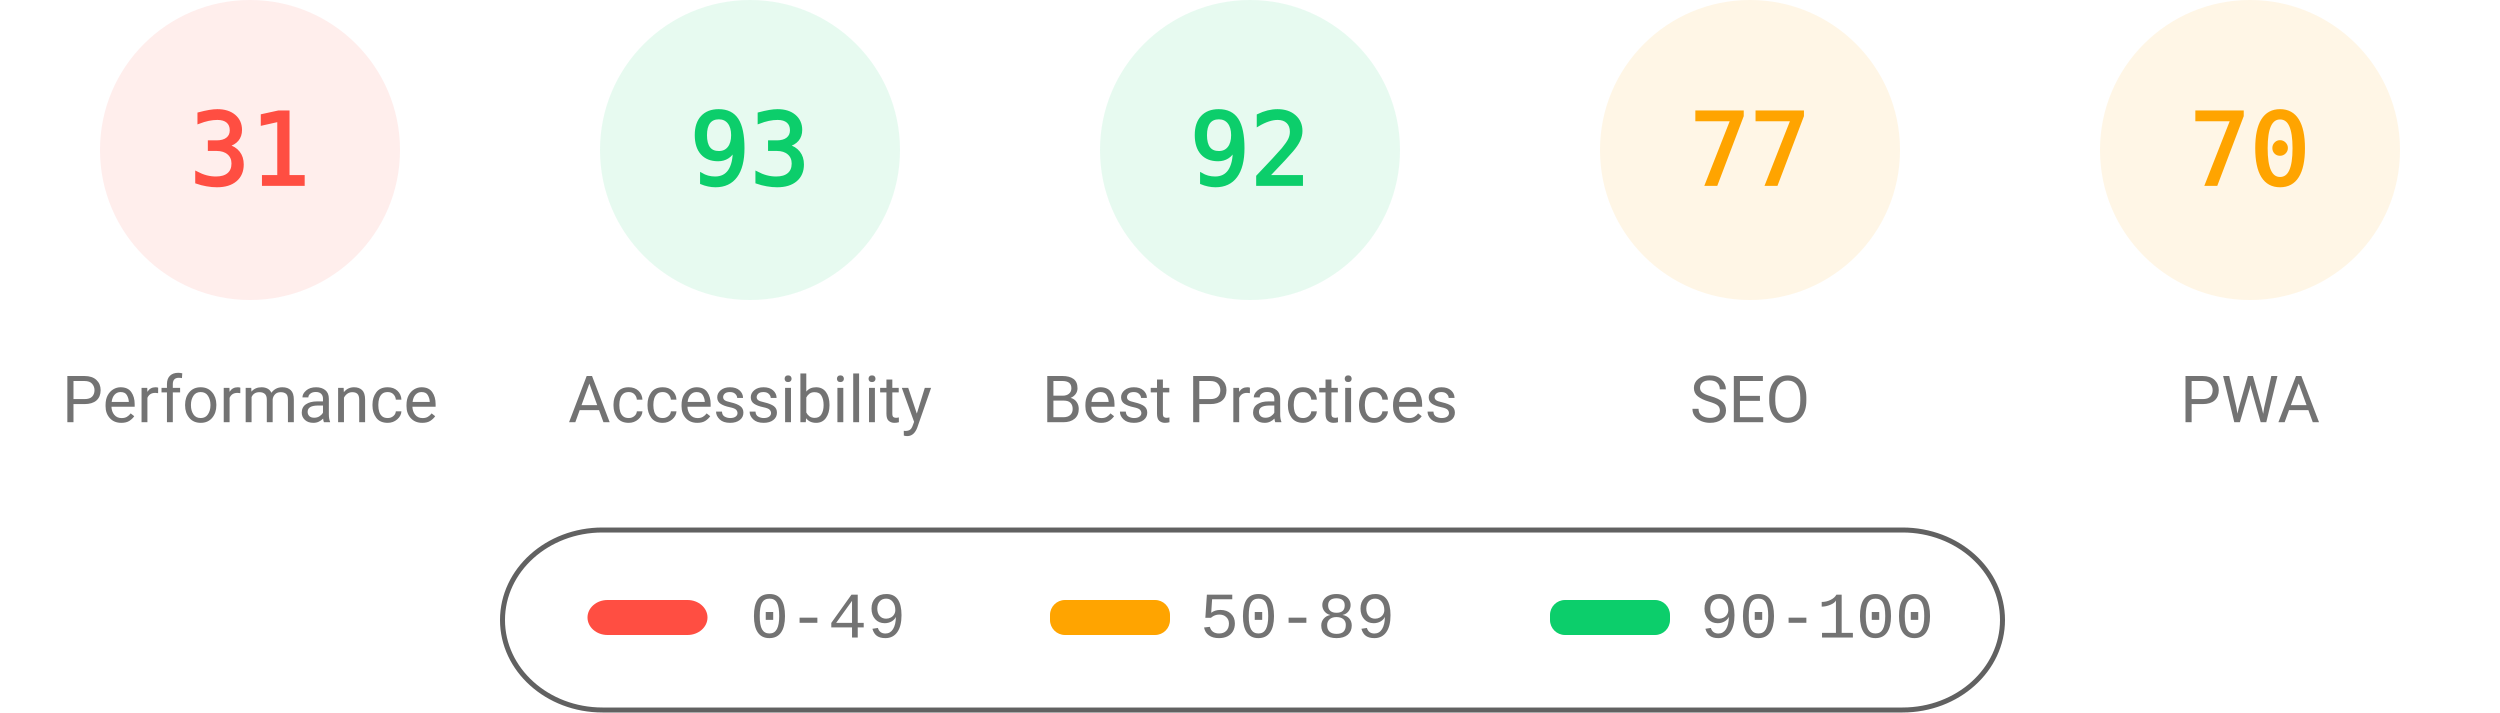
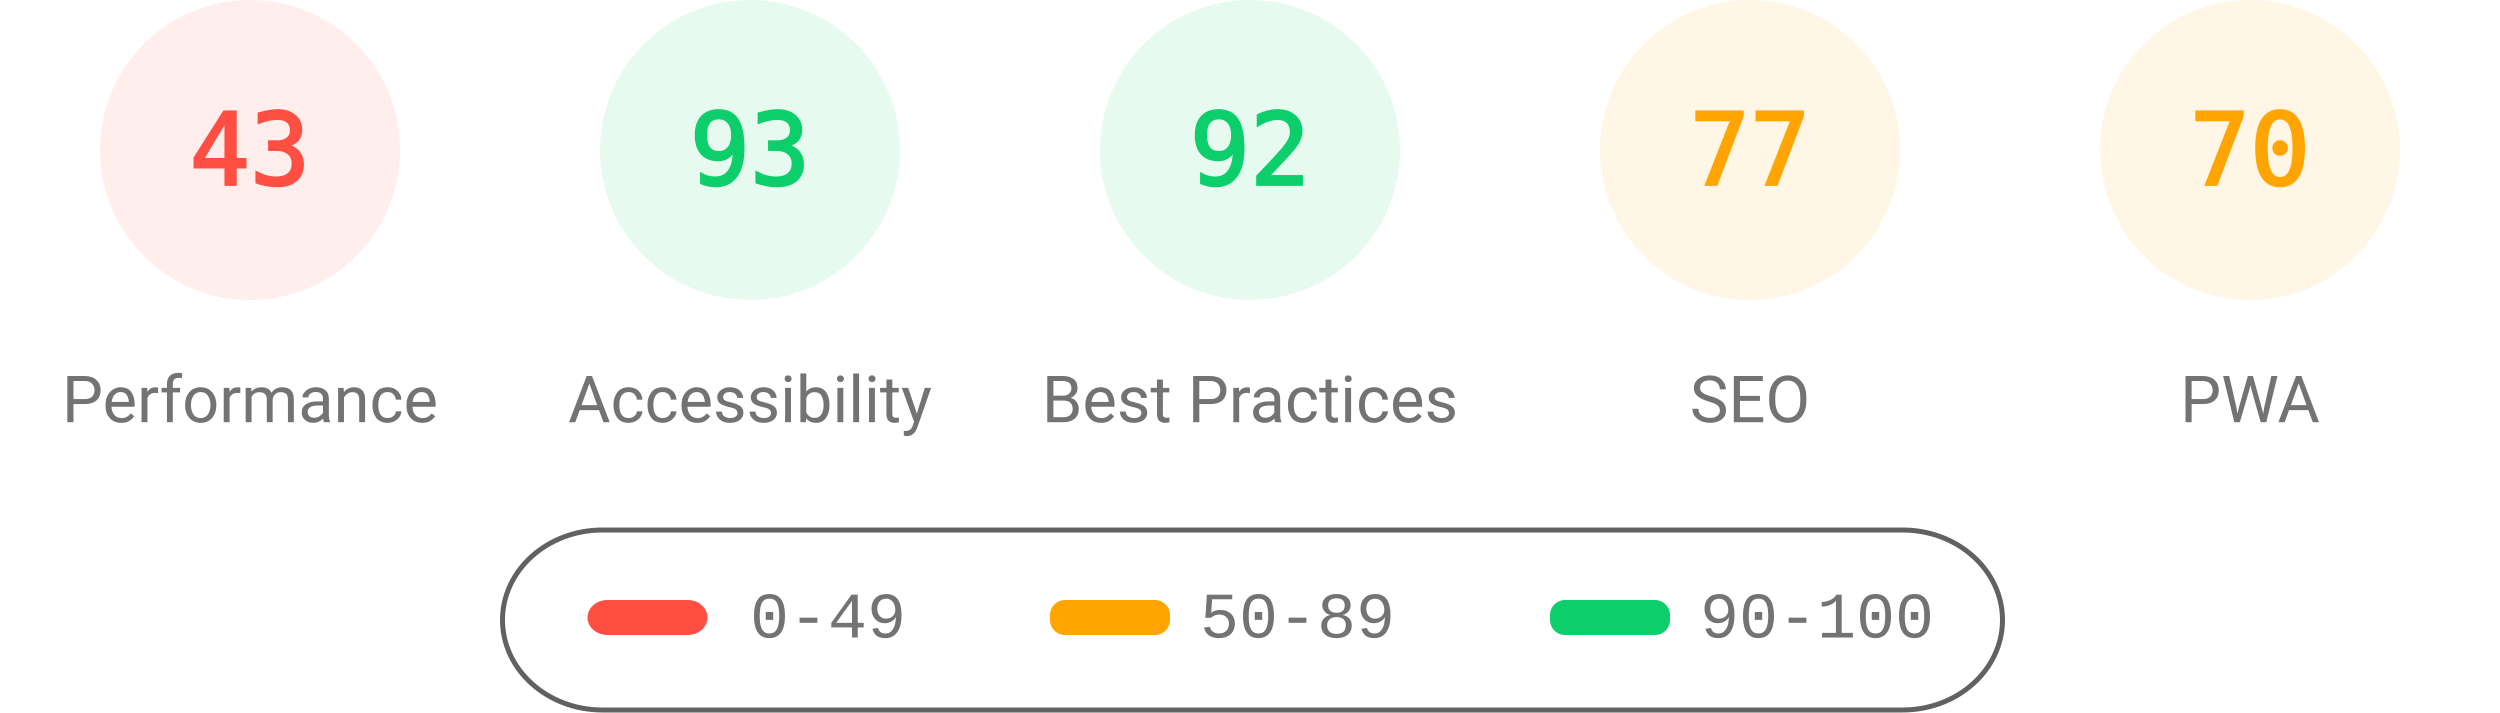
<svg xmlns="http://www.w3.org/2000/svg" fill="none" width="1000" height="285">
  <style>.gauge-base{opacity:.1}.gauge-arc{fill:none;animation-delay:250ms;stroke-linecap:round;transform:rotate(-90deg);transform-origin:100px 60px;animation:load-gauge 1s ease forwards}.guage-text{font-size:40px;font-family:monospace;text-align:center}.guage-red{color:#ff4e42;fill:#ff4e42;stroke:#ff4e42}.guage-orange{color:#ffa400;fill:#ffa400;stroke:#ffa400}.guage-green{color:#0cce6b;fill:#0cce6b;stroke:#0cce6b}.guage-undefined{color:#5c5c5c;fill:#5c5c5c;stroke:#5c5c5c}.guage-title{color:#737373;fill:#737373;stroke:none;font-size:26px;line-height:26px;font-family:Roboto,Halvetica,Arial,sans-serif}@keyframes load-gauge{from{stroke-dasharray:0 352.858}}</style>
  <svg class="guage-div guage-perf guage-red" viewBox="0 0 200 200" width="200" height="200">
    <circle class="gauge-base" r="56" cx="100" cy="60" stroke-width="8" />
-     <circle class="gauge-arc guage-arc-1" r="56" cx="100" cy="60" stroke-width="8" style="stroke-dasharray:109.076,351.858" />
-     <text class="guage-text" x="100" y="60" alignment-baseline="central" dominant-baseline="central" text-anchor="middle">31</text>
+     <circle class="gauge-arc guage-arc-1" r="56" cx="100" cy="60" stroke-width="8" style="stroke-dasharray:151.299,351.858" />
+     <text class="guage-text" x="100" y="60" alignment-baseline="central" dominant-baseline="central" text-anchor="middle">43</text>
    <text class="guage-title" x="100" y="160" alignment-baseline="central" dominant-baseline="central" text-anchor="middle">Performance</text>
  </svg>
  <svg class="guage-div guage-acc guage-green" viewBox="0 0 200 200" width="200" height="200" x="200">
    <circle class="gauge-base" r="56" cx="100" cy="60" stroke-width="8" />
    <circle class="gauge-arc guage-arc-2" r="56" cx="100" cy="60" stroke-width="8" style="stroke-dasharray:327.228,351.858" />
    <text class="guage-text" x="100" y="60" alignment-baseline="central" dominant-baseline="central" text-anchor="middle">93</text>
    <text class="guage-title" x="100" y="160" alignment-baseline="central" dominant-baseline="central" text-anchor="middle">Accessibility</text>
  </svg>
  <svg class="guage-div guage-best guage-green" viewBox="0 0 200 200" width="200" height="200" x="400">
    <circle class="gauge-base" r="56" cx="100" cy="60" stroke-width="8" />
    <circle class="gauge-arc guage-arc-3" r="56" cx="100" cy="60" stroke-width="8" style="stroke-dasharray:323.709,351.858" />
    <text class="guage-text" x="100" y="60" alignment-baseline="central" dominant-baseline="central" text-anchor="middle">92</text>
    <text class="guage-title" x="100" y="160" alignment-baseline="central" dominant-baseline="central" text-anchor="middle">Best Practices</text>
  </svg>
  <svg class="guage-div guage-seo guage-orange" viewBox="0 0 200 200" width="200" height="200" x="600">
    <circle class="gauge-base" r="56" cx="100" cy="60" stroke-width="8" />
    <circle class="gauge-arc guage-arc-4" r="56" cx="100" cy="60" stroke-width="8" style="stroke-dasharray:270.931,351.858" />
    <text class="guage-text" x="100" y="60" alignment-baseline="central" dominant-baseline="central" text-anchor="middle">77</text>
    <text class="guage-title" x="100" y="160" alignment-baseline="central" dominant-baseline="central" text-anchor="middle">SEO</text>
  </svg>
  <svg class="guage-div guage-pwa guage-orange" viewBox="0 0 200 200" width="200" height="200" x="800">
    <circle class="gauge-base" r="56" cx="100" cy="60" stroke-width="8" />
    <circle class="gauge-arc guage-arc-4" r="56" cx="100" cy="60" stroke-width="8" style="stroke-dasharray:246.301,351.858" />
    <text class="guage-text" x="100" y="60" alignment-baseline="central" dominant-baseline="central" text-anchor="middle">70</text>
    <text class="guage-title" x="100" y="160" alignment-baseline="central" dominant-baseline="central" text-anchor="middle">PWA</text>
  </svg>
  <svg width="604" height="76" x="200" y="210">
    <path fill="none" id="canvas_background" d="M-1-1h604v80H-1z" />
    <rect fill-opacity="0" stroke="#616161" stroke-width="2" rx="40" id="svg_2" height="72" width="600" y="2" x="1" fill="#000" />
    <rect stroke="#000" rx="8" id="svg_3" height="14" width="48" y="30" x="35" stroke-opacity="null" stroke-width="0" fill="#ff4e42" />
    <rect stroke="#000" rx="6" id="svg_4" height="14" width="48" y="30" x="220" stroke-opacity="null" stroke-width="0" fill="#ffa400" />
    <rect stroke="#000" rx="6" id="svg_5" height="14" width="48" y="30" x="420" stroke-opacity="null" stroke-width="0" fill="#0cce6b" />
    <text xml:space="preserve" text-anchor="start" font-family="'Courier New', Courier, monospace" font-size="26" id="svg_6" y="45" x="100" stroke-opacity="null" stroke-width="0" stroke="#000" fill="#737373">0-49</text>
    <text xml:space="preserve" text-anchor="start" font-family="'Courier New', Courier, monospace" font-size="26" id="svg_7" y="45" x="280" stroke-opacity="null" stroke-width="0" stroke="#000" fill="#737373">50-89</text>
    <text xml:space="preserve" text-anchor="start" font-family="'Courier New', Courier, monospace" font-size="26" id="svg_8" y="45" x="480" stroke-opacity="null" stroke-width="0" stroke="#000" fill="#737373">90-100</text>
  </svg>
</svg>
